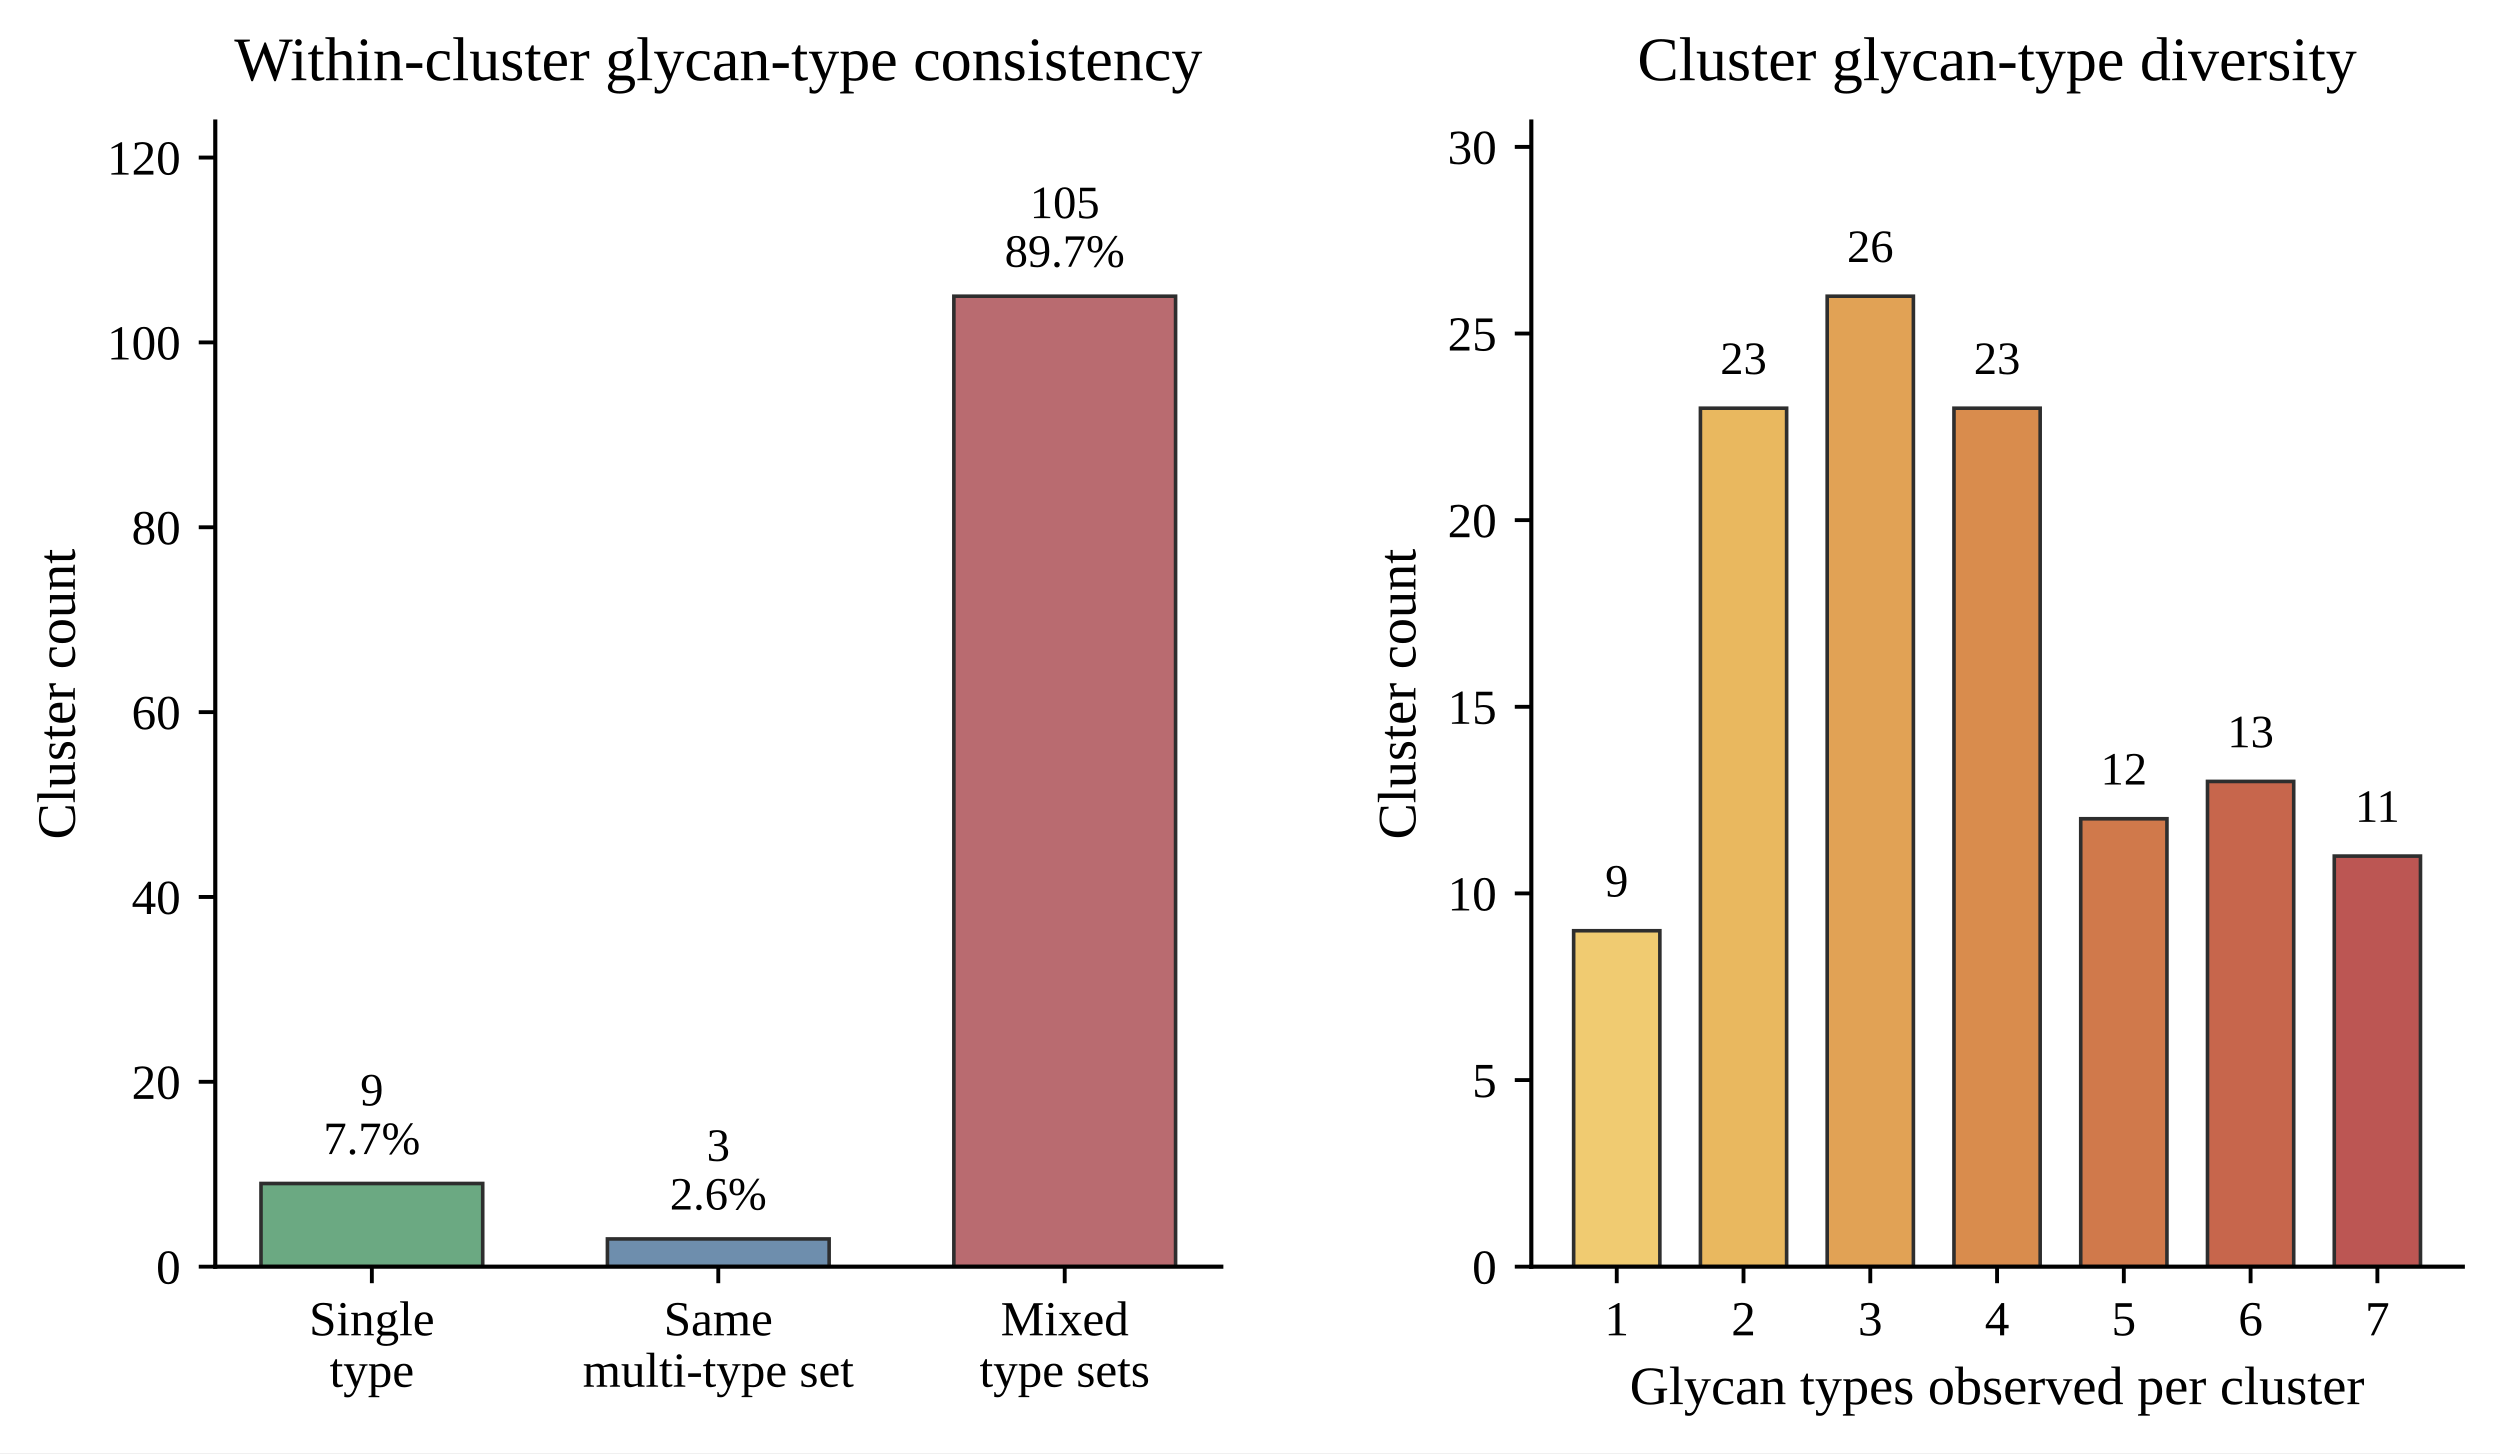
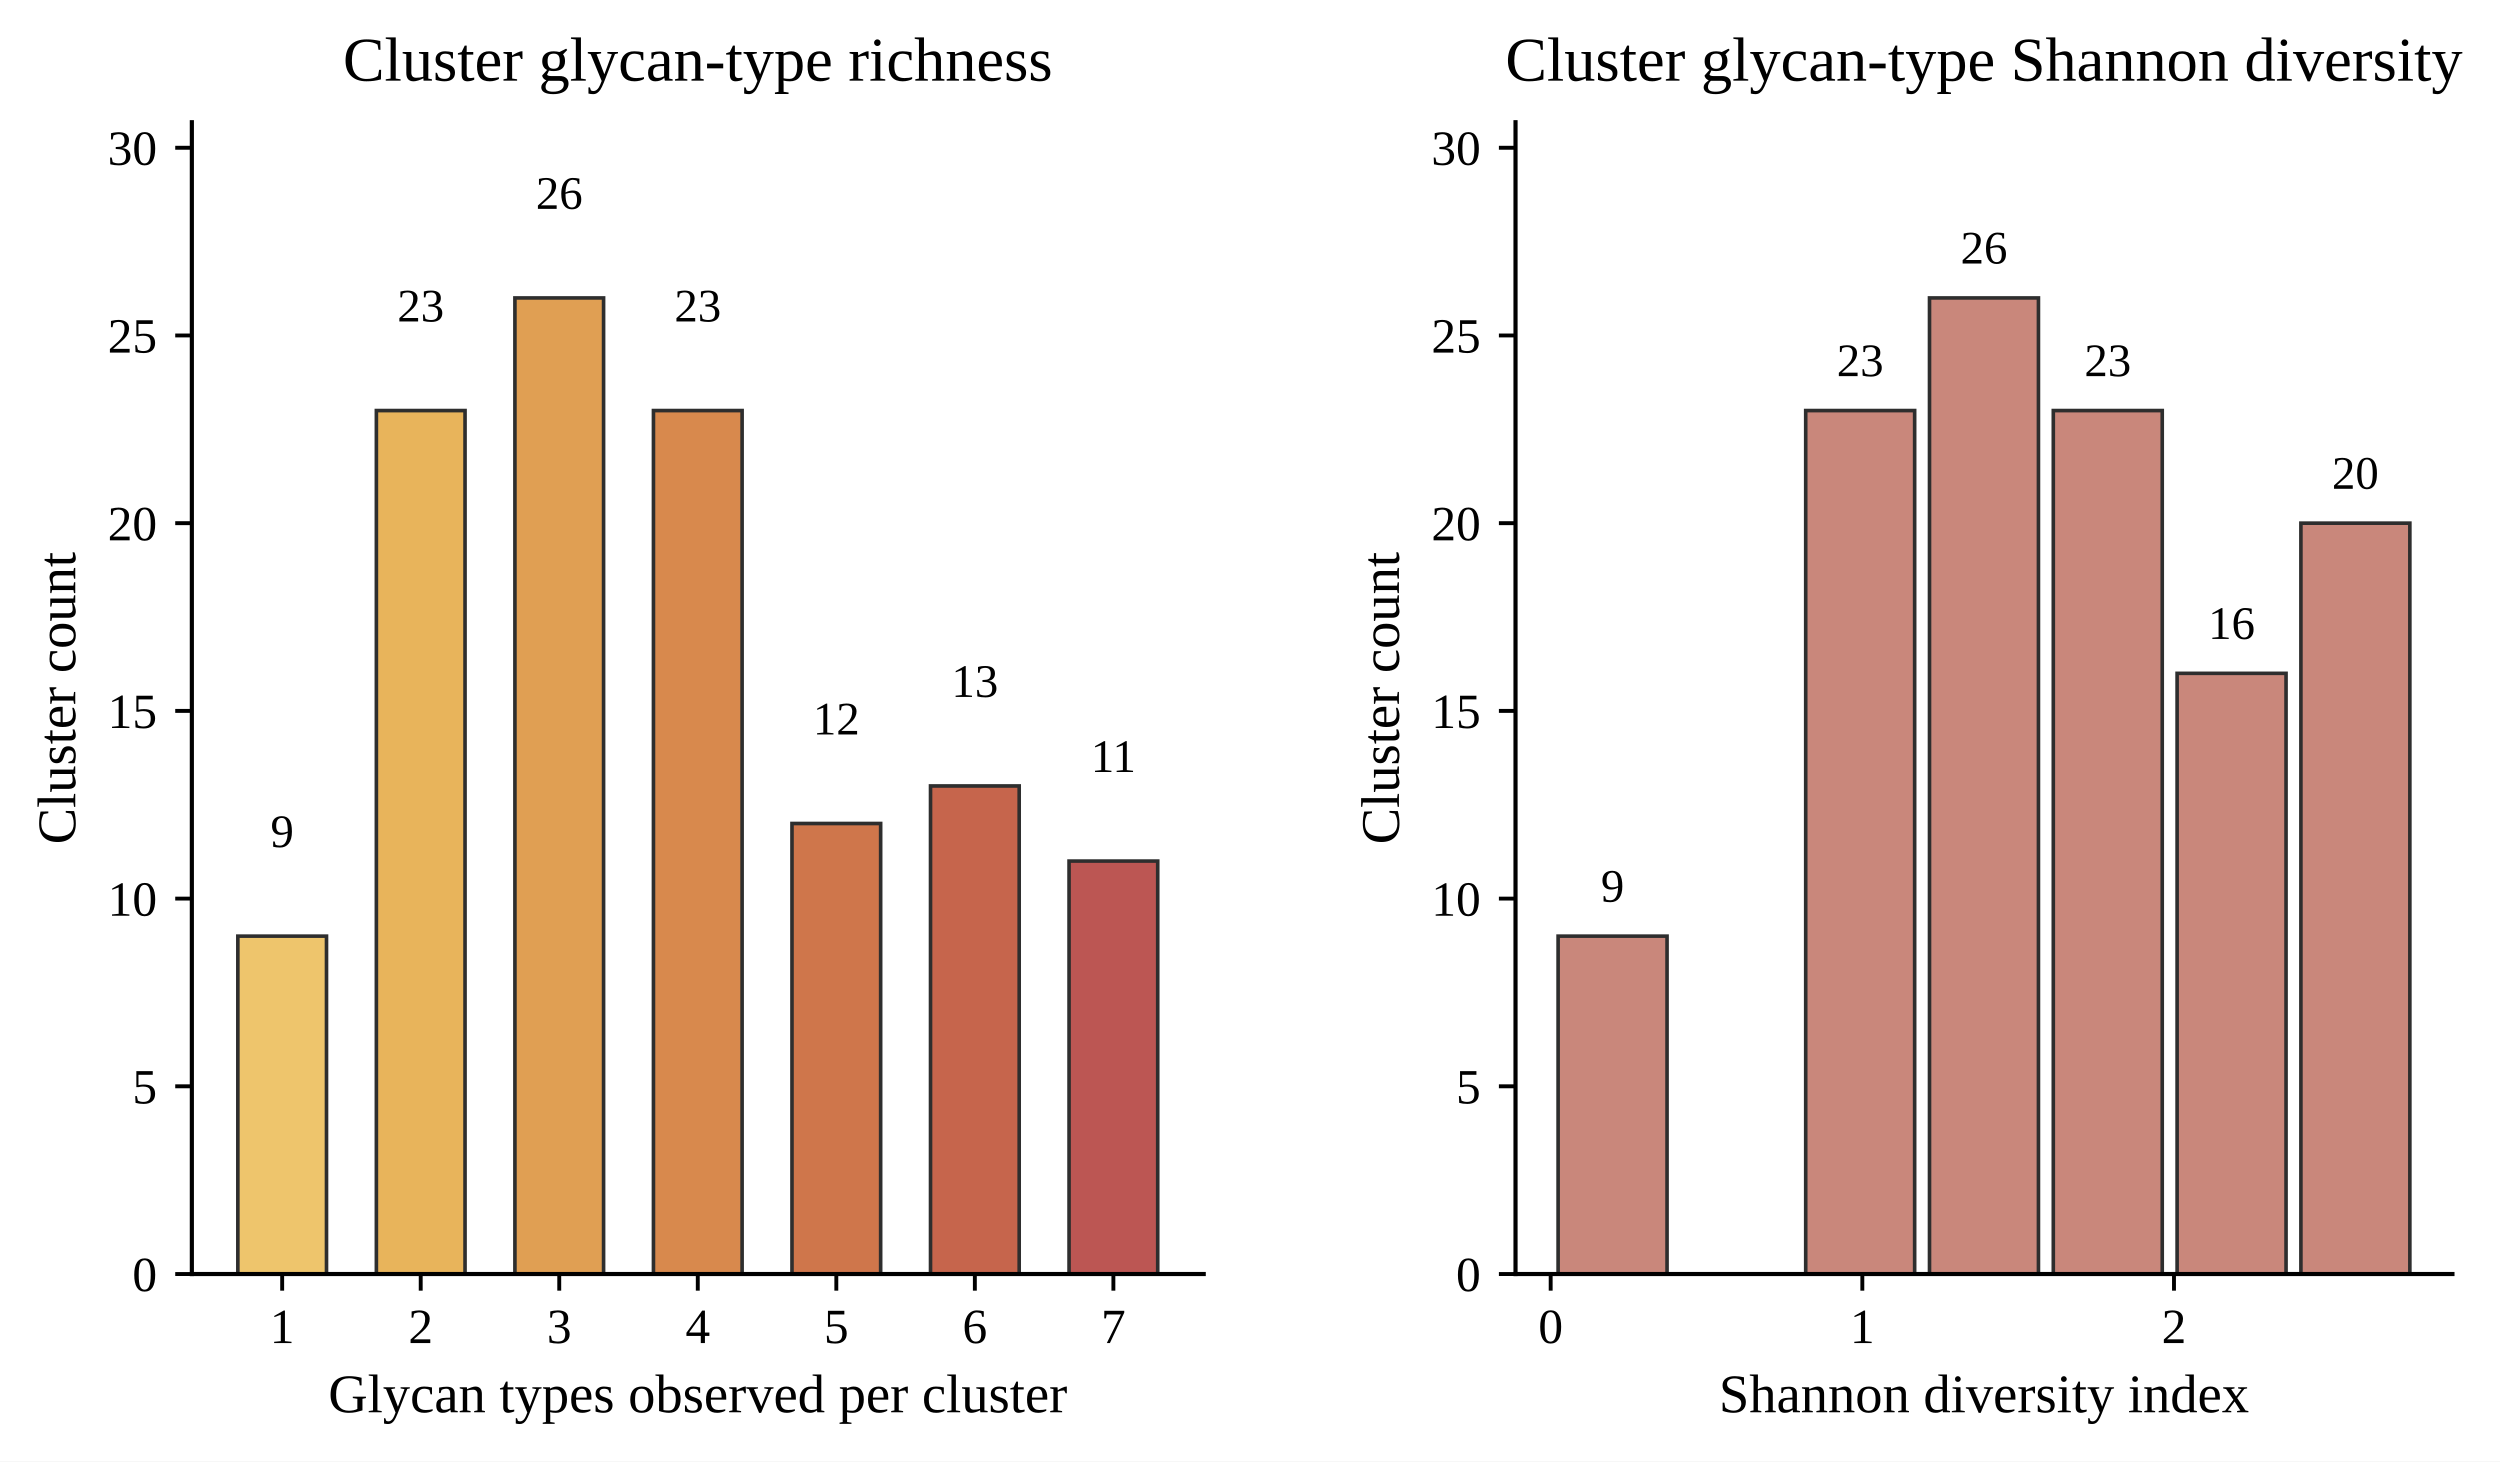
- <svg xmlns="http://www.w3.org/2000/svg" xmlns:xlink="http://www.w3.org/1999/xlink" width="484.127pt" height="281.378pt" viewBox="0 0 484.127 281.378" version="1.1">
+ <svg xmlns="http://www.w3.org/2000/svg" xmlns:xlink="http://www.w3.org/1999/xlink" width="481.335pt" height="281.378pt" viewBox="0 0 481.335 281.378" version="1.1">
  <defs>
    <style type="text/css">*{stroke-linejoin: round; stroke-linecap: butt}</style>
  </defs>
  <g id="figure_1">
    <g id="patch_1">
-       <path d="M 0 281.378  L 484.127 281.378  L 484.127 0  L 0 0  z " style="fill: #ffffff" />
+       <path d="M 0 281.378  L 481.335 281.378  L 481.335 0  L 0 0  z " style="fill: #ffffff" />
    </g>
    <g id="axes_1">
      <g id="patch_2">
-         <path d="M 41.687 245.292  L 236.506 245.292  L 236.506 23.532  L 41.687 23.532  z " style="fill: #ffffff" />
+         <path d="M 36.937 245.292  L 231.756 245.292  L 231.756 23.532  L 36.937 23.532  z " style="fill: #ffffff" />
      </g>
      <g id="patch_3">
-         <path d="M 50.542 245.292  L 93.478 245.292  L 93.478 229.184  L 50.542 229.184  z " clip-path="url(#p1451941c33)" style="fill: #6ba982; stroke: #2e2e2e; stroke-width: 0.7; stroke-linejoin: miter" />
+         <path d="M 45.792 245.292  L 62.863 245.292  L 62.863 180.239  L 45.792 180.239  z " clip-path="url(#p8d132809b5)" style="fill: #eec56c; stroke: #2e2e2e; stroke-width: 0.7; stroke-linejoin: miter" />
      </g>
      <g id="patch_4">
-         <path d="M 117.629 245.292  L 160.564 245.292  L 160.564 239.923  L 117.629 239.923  z " clip-path="url(#p1451941c33)" style="fill: #6e8ead; stroke: #2e2e2e; stroke-width: 0.7; stroke-linejoin: miter" />
+         <path d="M 72.465 245.292  L 89.536 245.292  L 89.536 79.045  L 72.465 79.045  z " clip-path="url(#p8d132809b5)" style="fill: #e8b45b; stroke: #2e2e2e; stroke-width: 0.7; stroke-linejoin: miter" />
      </g>
      <g id="patch_5">
-         <path d="M 184.715 245.292  L 227.651 245.292  L 227.651 57.36  L 184.715 57.36  z " clip-path="url(#p1451941c33)" style="fill: #b96b70; stroke: #2e2e2e; stroke-width: 0.7; stroke-linejoin: miter" />
+         <path d="M 99.138 245.292  L 116.209 245.292  L 116.209 57.36  L 99.138 57.36  z " clip-path="url(#p8d132809b5)" style="fill: #e09f53; stroke: #2e2e2e; stroke-width: 0.7; stroke-linejoin: miter" />
+       </g>
+       <g id="patch_6">
+         <path d="M 125.811 245.292  L 142.882 245.292  L 142.882 79.045  L 125.811 79.045  z " clip-path="url(#p8d132809b5)" style="fill: #d8894d; stroke: #2e2e2e; stroke-width: 0.7; stroke-linejoin: miter" />
+       </g>
+       <g id="patch_7">
+         <path d="M 152.484 245.292  L 169.555 245.292  L 169.555 158.555  L 152.484 158.555  z " clip-path="url(#p8d132809b5)" style="fill: #cf764b; stroke: #2e2e2e; stroke-width: 0.7; stroke-linejoin: miter" />
+       </g>
+       <g id="patch_8">
+         <path d="M 179.157 245.292  L 196.228 245.292  L 196.228 151.326  L 179.157 151.326  z " clip-path="url(#p8d132809b5)" style="fill: #c6654c; stroke: #2e2e2e; stroke-width: 0.7; stroke-linejoin: miter" />
+       </g>
+       <g id="patch_9">
+         <path d="M 205.83 245.292  L 222.901 245.292  L 222.901 165.783  L 205.83 165.783  z " clip-path="url(#p8d132809b5)" style="fill: #bc5653; stroke: #2e2e2e; stroke-width: 0.7; stroke-linejoin: miter" />
      </g>
      <g id="matplotlib.axis_1">
        <g id="xtick_1">
          <g id="line2d_1">
            <defs>
-               <path id="m33ed15c72f" d="M 0 0  L 0 3.2  " style="stroke: #000000; stroke-width: 0.75" />
+               <path id="m7e6aa2aecf" d="M 0 0  L 0 3.2  " style="stroke: #000000; stroke-width: 0.75" />
            </defs>
            <g>
-               <use xlink:href="#m33ed15c72f" x="72.01" y="245.292" style="stroke: #000000; stroke-width: 0.75" />
+               <use xlink:href="#m7e6aa2aecf" x="54.328" y="245.292" style="stroke: #000000; stroke-width: 0.75" />
            </g>
          </g>
          <g id="text_1">
-             <text style="font-size: 9.5px; font-family: 'Times New Roman'" transform="translate(59.8708 258.5891)">Single</text>
-             <text style="font-size: 9.5px; font-family: 'Times New Roman'" transform="translate(63.83185 268.5549)">type</text>
+             <text style="font-size: 9.5px; font-family: 'Times New Roman'; text-anchor: middle" x="54.328" y="258.589" transform="rotate(-0 54.32769 258.5891)">1</text>
          </g>
        </g>
        <g id="xtick_2">
          <g id="line2d_2">
            <g>
-               <use xlink:href="#m33ed15c72f" x="139.096" y="245.292" style="stroke: #000000; stroke-width: 0.75" />
+               <use xlink:href="#m7e6aa2aecf" x="81.001" y="245.292" style="stroke: #000000; stroke-width: 0.75" />
            </g>
          </g>
          <g id="text_2">
-             <text style="font-size: 9.5px; font-family: 'Times New Roman'" transform="translate(128.5433 258.5891)">Same</text>
-             <text style="font-size: 9.5px; font-family: 'Times New Roman'" transform="translate(112.8438 268.537)">multi-type set</text>
+             <text style="font-size: 9.5px; font-family: 'Times New Roman'; text-anchor: middle" x="81.001" y="258.589" transform="rotate(-0 81.00061 258.5891)">2</text>
          </g>
        </g>
        <g id="xtick_3">
          <g id="line2d_3">
            <g>
-               <use xlink:href="#m33ed15c72f" x="206.183" y="245.292" style="stroke: #000000; stroke-width: 0.75" />
+               <use xlink:href="#m7e6aa2aecf" x="107.674" y="245.292" style="stroke: #000000; stroke-width: 0.75" />
            </g>
          </g>
          <g id="text_3">
-             <text style="font-size: 9.5px; font-family: 'Times New Roman'" transform="translate(193.7809 258.5891)">Mixed</text>
-             <text style="font-size: 9.5px; font-family: 'Times New Roman'" transform="translate(189.6915 268.537)">type sets</text>
-           </g>
+             <text style="font-size: 9.5px; font-family: 'Times New Roman'; text-anchor: middle" x="107.674" y="258.589" transform="rotate(-0 107.6735 258.5891)">3</text>
+           </g>
+         </g>
+         <g id="xtick_4">
+           <g id="line2d_4">
+             <g>
+               <use xlink:href="#m7e6aa2aecf" x="134.346" y="245.292" style="stroke: #000000; stroke-width: 0.75" />
+             </g>
+           </g>
+           <g id="text_4">
+             <text style="font-size: 9.5px; font-family: 'Times New Roman'; text-anchor: middle" x="134.346" y="258.589" transform="rotate(-0 134.3464 258.5891)">4</text>
+           </g>
+         </g>
+         <g id="xtick_5">
+           <g id="line2d_5">
+             <g>
+               <use xlink:href="#m7e6aa2aecf" x="161.019" y="245.292" style="stroke: #000000; stroke-width: 0.75" />
+             </g>
+           </g>
+           <g id="text_5">
+             <text style="font-size: 9.5px; font-family: 'Times New Roman'; text-anchor: middle" x="161.019" y="258.589" transform="rotate(-0 161.0194 258.5891)">5</text>
+           </g>
+         </g>
+         <g id="xtick_6">
+           <g id="line2d_6">
+             <g>
+               <use xlink:href="#m7e6aa2aecf" x="187.692" y="245.292" style="stroke: #000000; stroke-width: 0.75" />
+             </g>
+           </g>
+           <g id="text_6">
+             <text style="font-size: 9.5px; font-family: 'Times New Roman'; text-anchor: middle" x="187.692" y="258.589" transform="rotate(-0 187.6923 258.5891)">6</text>
+           </g>
+         </g>
+         <g id="xtick_7">
+           <g id="line2d_7">
+             <g>
+               <use xlink:href="#m7e6aa2aecf" x="214.365" y="245.292" style="stroke: #000000; stroke-width: 0.75" />
+             </g>
+           </g>
+           <g id="text_7">
+             <text style="font-size: 9.5px; font-family: 'Times New Roman'; text-anchor: middle" x="214.365" y="258.589" transform="rotate(-0 214.3652 258.5891)">7</text>
+           </g>
+         </g>
+         <g id="text_8">
+           <text style="font-size: 10.5px; font-family: 'Times New Roman'; text-anchor: middle" x="134.346" y="271.912" transform="rotate(-0 134.3464 271.9121)">Glycan types observed per cluster</text>
        </g>
      </g>
      <g id="matplotlib.axis_2">
        <g id="ytick_1">
-           <g id="line2d_4">
+           <g id="line2d_8">
            <defs>
-               <path id="md61de6d647" d="M 0 0  L -3.2 0  " style="stroke: #000000; stroke-width: 0.75" />
+               <path id="mfdf151ec6a" d="M 0 0  L -3.2 0  " style="stroke: #000000; stroke-width: 0.75" />
            </defs>
            <g>
-               <use xlink:href="#md61de6d647" x="41.687" y="245.292" style="stroke: #000000; stroke-width: 0.75" />
-             </g>
-           </g>
-           <g id="text_4">
-             <text style="font-size: 9.5px; font-family: 'Times New Roman'; text-anchor: end" x="34.987" y="248.591" transform="rotate(-0 34.98695 248.5908)">0</text>
+               <use xlink:href="#mfdf151ec6a" x="36.937" y="245.292" style="stroke: #000000; stroke-width: 0.75" />
+             </g>
+           </g>
+           <g id="text_9">
+             <text style="font-size: 9.5px; font-family: 'Times New Roman'; text-anchor: end" x="30.237" y="248.591" transform="rotate(-0 30.23695 248.5908)">0</text>
          </g>
        </g>
        <g id="ytick_2">
-           <g id="line2d_5">
-             <g>
-               <use xlink:href="#md61de6d647" x="41.687" y="209.496" style="stroke: #000000; stroke-width: 0.75" />
-             </g>
-           </g>
-           <g id="text_5">
-             <text style="font-size: 9.5px; font-family: 'Times New Roman'; text-anchor: end" x="34.987" y="212.794" transform="rotate(-0 34.98695 212.7942)">20</text>
+           <g id="line2d_9">
+             <g>
+               <use xlink:href="#mfdf151ec6a" x="36.937" y="209.152" style="stroke: #000000; stroke-width: 0.75" />
+             </g>
+           </g>
+           <g id="text_10">
+             <text style="font-size: 9.5px; font-family: 'Times New Roman'; text-anchor: end" x="30.237" y="212.45" transform="rotate(-0 30.23695 212.45)">5</text>
          </g>
        </g>
        <g id="ytick_3">
-           <g id="line2d_6">
-             <g>
-               <use xlink:href="#md61de6d647" x="41.687" y="173.699" style="stroke: #000000; stroke-width: 0.75" />
-             </g>
-           </g>
-           <g id="text_6">
-             <text style="font-size: 9.5px; font-family: 'Times New Roman'; text-anchor: end" x="34.987" y="176.998" transform="rotate(-0 34.98695 176.9976)">40</text>
+           <g id="line2d_10">
+             <g>
+               <use xlink:href="#mfdf151ec6a" x="36.937" y="173.011" style="stroke: #000000; stroke-width: 0.75" />
+             </g>
+           </g>
+           <g id="text_11">
+             <text style="font-size: 9.5px; font-family: 'Times New Roman'; text-anchor: end" x="30.237" y="176.309" transform="rotate(-0 30.23695 176.3092)">10</text>
          </g>
        </g>
        <g id="ytick_4">
-           <g id="line2d_7">
-             <g>
-               <use xlink:href="#md61de6d647" x="41.687" y="137.903" style="stroke: #000000; stroke-width: 0.75" />
-             </g>
-           </g>
-           <g id="text_7">
-             <text style="font-size: 9.5px; font-family: 'Times New Roman'; text-anchor: end" x="34.987" y="141.201" transform="rotate(-0 34.98695 141.201)">60</text>
+           <g id="line2d_11">
+             <g>
+               <use xlink:href="#mfdf151ec6a" x="36.937" y="136.87" style="stroke: #000000; stroke-width: 0.75" />
+             </g>
+           </g>
+           <g id="text_12">
+             <text style="font-size: 9.5px; font-family: 'Times New Roman'; text-anchor: end" x="30.237" y="140.168" transform="rotate(-0 30.23695 140.1684)">15</text>
          </g>
        </g>
        <g id="ytick_5">
-           <g id="line2d_8">
-             <g>
-               <use xlink:href="#md61de6d647" x="41.687" y="102.106" style="stroke: #000000; stroke-width: 0.75" />
-             </g>
-           </g>
-           <g id="text_8">
-             <text style="font-size: 9.5px; font-family: 'Times New Roman'; text-anchor: end" x="34.987" y="105.404" transform="rotate(-0 34.98695 105.4043)">80</text>
+           <g id="line2d_12">
+             <g>
+               <use xlink:href="#mfdf151ec6a" x="36.937" y="100.729" style="stroke: #000000; stroke-width: 0.75" />
+             </g>
+           </g>
+           <g id="text_13">
+             <text style="font-size: 9.5px; font-family: 'Times New Roman'; text-anchor: end" x="30.237" y="104.028" transform="rotate(-0 30.23695 104.0275)">20</text>
          </g>
        </g>
        <g id="ytick_6">
-           <g id="line2d_9">
-             <g>
-               <use xlink:href="#md61de6d647" x="41.687" y="66.309" style="stroke: #000000; stroke-width: 0.75" />
-             </g>
-           </g>
-           <g id="text_9">
-             <text style="font-size: 9.5px; font-family: 'Times New Roman'; text-anchor: end" x="34.987" y="69.608" transform="rotate(-0 34.98695 69.60773)">100</text>
+           <g id="line2d_13">
+             <g>
+               <use xlink:href="#mfdf151ec6a" x="36.937" y="64.588" style="stroke: #000000; stroke-width: 0.75" />
+             </g>
+           </g>
+           <g id="text_14">
+             <text style="font-size: 9.5px; font-family: 'Times New Roman'; text-anchor: end" x="30.237" y="67.887" transform="rotate(-0 30.23695 67.88674)">25</text>
          </g>
        </g>
        <g id="ytick_7">
-           <g id="line2d_10">
-             <g>
-               <use xlink:href="#md61de6d647" x="41.687" y="30.513" style="stroke: #000000; stroke-width: 0.75" />
-             </g>
-           </g>
-           <g id="text_10">
-             <text style="font-size: 9.5px; font-family: 'Times New Roman'; text-anchor: end" x="34.987" y="33.811" transform="rotate(-0 34.98695 33.81112)">120</text>
-           </g>
-         </g>
-         <g id="text_11">
+           <g id="line2d_14">
+             <g>
+               <use xlink:href="#mfdf151ec6a" x="36.937" y="28.448" style="stroke: #000000; stroke-width: 0.75" />
+             </g>
+           </g>
+           <g id="text_15">
+             <text style="font-size: 9.5px; font-family: 'Times New Roman'; text-anchor: end" x="30.237" y="31.746" transform="rotate(-0 30.23695 31.74593)">30</text>
+           </g>
+         </g>
+         <g id="text_16">
          <text style="font-size: 10.5px; font-family: 'Times New Roman'; text-anchor: middle" x="14.491" y="134.412" transform="rotate(-90 14.49094 134.4125)">Cluster count</text>
        </g>
      </g>
-       <g id="patch_6">
-         <path d="M 41.687 245.292  L 41.687 23.532  " style="fill: none; stroke: #000000; stroke-width: 0.8; stroke-linejoin: miter; stroke-linecap: square" />
-       </g>
-       <g id="patch_7">
-         <path d="M 41.687 245.292  L 236.506 245.292  " style="fill: none; stroke: #000000; stroke-width: 0.8; stroke-linejoin: miter; stroke-linecap: square" />
-       </g>
-       <g id="text_12">
-         <text style="font-size: 9px; font-family: 'Times New Roman'" transform="translate(69.76001 214.0651)">9</text>
-         <text style="font-size: 9px; font-family: 'Times New Roman'" transform="translate(62.63666 223.4895)">7.7%</text>
-       </g>
-       <g id="text_13">
-         <text style="font-size: 9px; font-family: 'Times New Roman'" transform="translate(136.8464 224.8041)">3</text>
-         <text style="font-size: 9px; font-family: 'Times New Roman'" transform="translate(129.7231 234.2285)">2.6%</text>
-       </g>
-       <g id="text_14">
-         <text style="font-size: 9px; font-family: 'Times New Roman'" transform="translate(199.4329 42.24135)">105</text>
-         <text style="font-size: 9px; font-family: 'Times New Roman'" transform="translate(194.5595 51.66576)">89.7%</text>
-       </g>
-       <g id="text_15">
-         <text style="font-size: 12px; font-family: 'Times New Roman'; text-anchor: middle" x="139.096" y="15.533" transform="rotate(-0 139.0964 15.5325)">Within-cluster glycan-type consistency</text>
+       <g id="patch_10">
+         <path d="M 36.937 245.292  L 36.937 23.532  " style="fill: none; stroke: #000000; stroke-width: 0.8; stroke-linejoin: miter; stroke-linecap: square" />
+       </g>
+       <g id="patch_11">
+         <path d="M 36.937 245.292  L 231.756 245.292  " style="fill: none; stroke: #000000; stroke-width: 0.8; stroke-linejoin: miter; stroke-linecap: square" />
+       </g>
+       <g id="text_17">
+         <text style="font-size: 9px; font-family: 'Times New Roman'; text-anchor: middle" x="54.328" y="163.091" transform="rotate(-0 54.32769 163.0914)">9</text>
+       </g>
+       <g id="text_18">
+         <text style="font-size: 9px; font-family: 'Times New Roman'; text-anchor: middle" x="81.001" y="61.897" transform="rotate(-0 81.00061 61.89712)">23</text>
+       </g>
+       <g id="text_19">
+         <text style="font-size: 9px; font-family: 'Times New Roman'; text-anchor: middle" x="107.674" y="40.213" transform="rotate(-0 107.6735 40.21263)">26</text>
+       </g>
+       <g id="text_20">
+         <text style="font-size: 9px; font-family: 'Times New Roman'; text-anchor: middle" x="134.346" y="61.897" transform="rotate(-0 134.3464 61.89712)">23</text>
+       </g>
+       <g id="text_21">
+         <text style="font-size: 9px; font-family: 'Times New Roman'; text-anchor: middle" x="161.019" y="141.407" transform="rotate(-0 161.0194 141.4069)">12</text>
+       </g>
+       <g id="text_22">
+         <text style="font-size: 9px; font-family: 'Times New Roman'; text-anchor: middle" x="187.692" y="134.179" transform="rotate(-0 187.6923 134.1787)">13</text>
+       </g>
+       <g id="text_23">
+         <text style="font-size: 9px; font-family: 'Times New Roman'; text-anchor: middle" x="214.365" y="148.635" transform="rotate(-0 214.3652 148.6351)">11</text>
+       </g>
+       <g id="text_24">
+         <text style="font-size: 12px; font-family: 'Times New Roman'; text-anchor: middle" x="134.346" y="15.533" transform="rotate(-0 134.3464 15.5325)">Cluster glycan-type richness</text>
      </g>
    </g>
    <g id="axes_2">
-       <g id="patch_8">
-         <path d="M 296.539 245.292  L 476.927 245.292  L 476.927 23.532  L 296.539 23.532  z " style="fill: #ffffff" />
-       </g>
-       <g id="patch_9">
-         <path d="M 304.738 245.292  L 321.432 245.292  L 321.432 180.239  L 304.738 180.239  z " clip-path="url(#p303328f047)" style="fill: #f0cb71; stroke: #2e2e2e; stroke-width: 0.7; stroke-linejoin: miter" />
-       </g>
-       <g id="patch_10">
-         <path d="M 329.288 245.292  L 345.981 245.292  L 345.981 79.045  L 329.288 79.045  z " clip-path="url(#p303328f047)" style="fill: #e9b85f; stroke: #2e2e2e; stroke-width: 0.7; stroke-linejoin: miter" />
-       </g>
-       <g id="patch_11">
-         <path d="M 353.837 245.292  L 370.53 245.292  L 370.53 57.36  L 353.837 57.36  z " clip-path="url(#p303328f047)" style="fill: #e1a255; stroke: #2e2e2e; stroke-width: 0.7; stroke-linejoin: miter" />
-       </g>
      <g id="patch_12">
-         <path d="M 378.386 245.292  L 395.08 245.292  L 395.08 79.045  L 378.386 79.045  z " clip-path="url(#p303328f047)" style="fill: #d98c4d; stroke: #2e2e2e; stroke-width: 0.7; stroke-linejoin: miter" />
+         <path d="M 291.789 245.292  L 472.177 245.292  L 472.177 23.532  L 291.789 23.532  z " style="fill: #ffffff" />
      </g>
      <g id="patch_13">
-         <path d="M 402.935 245.292  L 419.629 245.292  L 419.629 158.555  L 402.935 158.555  z " clip-path="url(#p303328f047)" style="fill: #d0794b; stroke: #2e2e2e; stroke-width: 0.7; stroke-linejoin: miter" />
+         <path d="M 299.988 245.292  L 320.964 245.292  L 320.964 180.239  L 299.988 180.239  z " clip-path="url(#p49df7117b6)" style="fill: #c9877b; stroke: #2e2e2e; stroke-width: 0.7; stroke-linejoin: miter" />
      </g>
      <g id="patch_14">
-         <path d="M 427.485 245.292  L 444.178 245.292  L 444.178 151.326  L 427.485 151.326  z " clip-path="url(#p303328f047)" style="fill: #c7664c; stroke: #2e2e2e; stroke-width: 0.7; stroke-linejoin: miter" />
+         <path d="M 323.824 245.292  L 344.799 245.292  L 344.799 245.292  L 323.824 245.292  z " clip-path="url(#p49df7117b6)" style="fill: #c9877b; stroke: #2e2e2e; stroke-width: 0.7; stroke-linejoin: miter" />
      </g>
      <g id="patch_15">
-         <path d="M 452.034 245.292  L 468.728 245.292  L 468.728 165.783  L 452.034 165.783  z " clip-path="url(#p303328f047)" style="fill: #bc5653; stroke: #2e2e2e; stroke-width: 0.7; stroke-linejoin: miter" />
+         <path d="M 347.66 245.292  L 368.635 245.292  L 368.635 79.045  L 347.66 79.045  z " clip-path="url(#p49df7117b6)" style="fill: #c9877b; stroke: #2e2e2e; stroke-width: 0.7; stroke-linejoin: miter" />
+       </g>
+       <g id="patch_16">
+         <path d="M 371.495 245.292  L 392.471 245.292  L 392.471 57.36  L 371.495 57.36  z " clip-path="url(#p49df7117b6)" style="fill: #c9877b; stroke: #2e2e2e; stroke-width: 0.7; stroke-linejoin: miter" />
+       </g>
+       <g id="patch_17">
+         <path d="M 395.331 245.292  L 416.306 245.292  L 416.306 79.045  L 395.331 79.045  z " clip-path="url(#p49df7117b6)" style="fill: #c9877b; stroke: #2e2e2e; stroke-width: 0.7; stroke-linejoin: miter" />
+       </g>
+       <g id="patch_18">
+         <path d="M 419.167 245.292  L 440.142 245.292  L 440.142 129.642  L 419.167 129.642  z " clip-path="url(#p49df7117b6)" style="fill: #c9877b; stroke: #2e2e2e; stroke-width: 0.7; stroke-linejoin: miter" />
+       </g>
+       <g id="patch_19">
+         <path d="M 443.002 245.292  L 463.978 245.292  L 463.978 100.729  L 443.002 100.729  z " clip-path="url(#p49df7117b6)" style="fill: #c9877b; stroke: #2e2e2e; stroke-width: 0.7; stroke-linejoin: miter" />
      </g>
      <g id="matplotlib.axis_3">
-         <g id="xtick_4">
-           <g id="line2d_11">
-             <g>
-               <use xlink:href="#m33ed15c72f" x="313.085" y="245.292" style="stroke: #000000; stroke-width: 0.75" />
-             </g>
-           </g>
-           <g id="text_16">
-             <text style="font-size: 9.5px; font-family: 'Times New Roman'; text-anchor: middle" x="313.085" y="258.589" transform="rotate(-0 313.0852 258.5891)">1</text>
-           </g>
-         </g>
-         <g id="xtick_5">
-           <g id="line2d_12">
-             <g>
-               <use xlink:href="#m33ed15c72f" x="337.634" y="245.292" style="stroke: #000000; stroke-width: 0.75" />
-             </g>
-           </g>
-           <g id="text_17">
-             <text style="font-size: 9.5px; font-family: 'Times New Roman'; text-anchor: middle" x="337.634" y="258.589" transform="rotate(-0 337.6345 258.5891)">2</text>
-           </g>
-         </g>
-         <g id="xtick_6">
-           <g id="line2d_13">
-             <g>
-               <use xlink:href="#m33ed15c72f" x="362.184" y="245.292" style="stroke: #000000; stroke-width: 0.75" />
-             </g>
-           </g>
-           <g id="text_18">
-             <text style="font-size: 9.5px; font-family: 'Times New Roman'; text-anchor: middle" x="362.184" y="258.589" transform="rotate(-0 362.1837 258.5891)">3</text>
-           </g>
-         </g>
-         <g id="xtick_7">
-           <g id="line2d_14">
-             <g>
-               <use xlink:href="#m33ed15c72f" x="386.733" y="245.292" style="stroke: #000000; stroke-width: 0.75" />
-             </g>
-           </g>
-           <g id="text_19">
-             <text style="font-size: 9.5px; font-family: 'Times New Roman'; text-anchor: middle" x="386.733" y="258.589" transform="rotate(-0 386.733 258.5891)">4</text>
-           </g>
-         </g>
        <g id="xtick_8">
          <g id="line2d_15">
            <g>
-               <use xlink:href="#m33ed15c72f" x="411.282" y="245.292" style="stroke: #000000; stroke-width: 0.75" />
-             </g>
-           </g>
-           <g id="text_20">
-             <text style="font-size: 9.5px; font-family: 'Times New Roman'; text-anchor: middle" x="411.282" y="258.589" transform="rotate(-0 411.2822 258.5891)">5</text>
+               <use xlink:href="#m7e6aa2aecf" x="298.558" y="245.292" style="stroke: #000000; stroke-width: 0.75" />
+             </g>
+           </g>
+           <g id="text_25">
+             <text style="font-size: 9.5px; font-family: 'Times New Roman'; text-anchor: middle" x="298.558" y="258.589" transform="rotate(-0 298.5583 258.5891)">0</text>
          </g>
        </g>
        <g id="xtick_9">
          <g id="line2d_16">
            <g>
-               <use xlink:href="#m33ed15c72f" x="435.831" y="245.292" style="stroke: #000000; stroke-width: 0.75" />
-             </g>
-           </g>
-           <g id="text_21">
-             <text style="font-size: 9.5px; font-family: 'Times New Roman'; text-anchor: middle" x="435.831" y="258.589" transform="rotate(-0 435.8315 258.5891)">6</text>
+               <use xlink:href="#m7e6aa2aecf" x="358.562" y="245.292" style="stroke: #000000; stroke-width: 0.75" />
+             </g>
+           </g>
+           <g id="text_26">
+             <text style="font-size: 9.5px; font-family: 'Times New Roman'; text-anchor: middle" x="358.562" y="258.589" transform="rotate(-0 358.5623 258.5891)">1</text>
          </g>
        </g>
        <g id="xtick_10">
          <g id="line2d_17">
            <g>
-               <use xlink:href="#m33ed15c72f" x="460.381" y="245.292" style="stroke: #000000; stroke-width: 0.75" />
-             </g>
-           </g>
-           <g id="text_22">
-             <text style="font-size: 9.5px; font-family: 'Times New Roman'; text-anchor: middle" x="460.381" y="258.589" transform="rotate(-0 460.3808 258.5891)">7</text>
-           </g>
-         </g>
-         <g id="text_23">
-           <text style="font-size: 10.5px; font-family: 'Times New Roman'; text-anchor: middle" x="386.733" y="271.912" transform="rotate(-0 386.733 271.9121)">Glycan types observed per cluster</text>
+               <use xlink:href="#m7e6aa2aecf" x="418.566" y="245.292" style="stroke: #000000; stroke-width: 0.75" />
+             </g>
+           </g>
+           <g id="text_27">
+             <text style="font-size: 9.5px; font-family: 'Times New Roman'; text-anchor: middle" x="418.566" y="258.589" transform="rotate(-0 418.5662 258.5891)">2</text>
+           </g>
+         </g>
+         <g id="text_28">
+           <text style="font-size: 10.5px; font-family: 'Times New Roman'; text-anchor: middle" x="381.983" y="271.912" transform="rotate(-0 381.983 271.9121)">Shannon diversity index</text>
        </g>
      </g>
      <g id="matplotlib.axis_4">
        <g id="ytick_8">
          <g id="line2d_18">
            <g>
-               <use xlink:href="#md61de6d647" x="296.539" y="245.292" style="stroke: #000000; stroke-width: 0.75" />
-             </g>
-           </g>
-           <g id="text_24">
-             <text style="font-size: 9.5px; font-family: 'Times New Roman'; text-anchor: end" x="289.839" y="248.591" transform="rotate(-0 289.839 248.5908)">0</text>
+               <use xlink:href="#mfdf151ec6a" x="291.789" y="245.292" style="stroke: #000000; stroke-width: 0.75" />
+             </g>
+           </g>
+           <g id="text_29">
+             <text style="font-size: 9.5px; font-family: 'Times New Roman'; text-anchor: end" x="285.089" y="248.591" transform="rotate(-0 285.089 248.5908)">0</text>
          </g>
        </g>
        <g id="ytick_9">
          <g id="line2d_19">
            <g>
-               <use xlink:href="#md61de6d647" x="296.539" y="209.152" style="stroke: #000000; stroke-width: 0.75" />
-             </g>
-           </g>
-           <g id="text_25">
-             <text style="font-size: 9.5px; font-family: 'Times New Roman'; text-anchor: end" x="289.839" y="212.45" transform="rotate(-0 289.839 212.45)">5</text>
+               <use xlink:href="#mfdf151ec6a" x="291.789" y="209.152" style="stroke: #000000; stroke-width: 0.75" />
+             </g>
+           </g>
+           <g id="text_30">
+             <text style="font-size: 9.5px; font-family: 'Times New Roman'; text-anchor: end" x="285.089" y="212.45" transform="rotate(-0 285.089 212.45)">5</text>
          </g>
        </g>
        <g id="ytick_10">
          <g id="line2d_20">
            <g>
-               <use xlink:href="#md61de6d647" x="296.539" y="173.011" style="stroke: #000000; stroke-width: 0.75" />
-             </g>
-           </g>
-           <g id="text_26">
-             <text style="font-size: 9.5px; font-family: 'Times New Roman'; text-anchor: end" x="289.839" y="176.309" transform="rotate(-0 289.839 176.3092)">10</text>
+               <use xlink:href="#mfdf151ec6a" x="291.789" y="173.011" style="stroke: #000000; stroke-width: 0.75" />
+             </g>
+           </g>
+           <g id="text_31">
+             <text style="font-size: 9.5px; font-family: 'Times New Roman'; text-anchor: end" x="285.089" y="176.309" transform="rotate(-0 285.089 176.3092)">10</text>
          </g>
        </g>
        <g id="ytick_11">
          <g id="line2d_21">
            <g>
-               <use xlink:href="#md61de6d647" x="296.539" y="136.87" style="stroke: #000000; stroke-width: 0.75" />
-             </g>
-           </g>
-           <g id="text_27">
-             <text style="font-size: 9.5px; font-family: 'Times New Roman'; text-anchor: end" x="289.839" y="140.168" transform="rotate(-0 289.839 140.1684)">15</text>
+               <use xlink:href="#mfdf151ec6a" x="291.789" y="136.87" style="stroke: #000000; stroke-width: 0.75" />
+             </g>
+           </g>
+           <g id="text_32">
+             <text style="font-size: 9.5px; font-family: 'Times New Roman'; text-anchor: end" x="285.089" y="140.168" transform="rotate(-0 285.089 140.1684)">15</text>
          </g>
        </g>
        <g id="ytick_12">
          <g id="line2d_22">
            <g>
-               <use xlink:href="#md61de6d647" x="296.539" y="100.729" style="stroke: #000000; stroke-width: 0.75" />
-             </g>
-           </g>
-           <g id="text_28">
-             <text style="font-size: 9.5px; font-family: 'Times New Roman'; text-anchor: end" x="289.839" y="104.028" transform="rotate(-0 289.839 104.0275)">20</text>
+               <use xlink:href="#mfdf151ec6a" x="291.789" y="100.729" style="stroke: #000000; stroke-width: 0.75" />
+             </g>
+           </g>
+           <g id="text_33">
+             <text style="font-size: 9.5px; font-family: 'Times New Roman'; text-anchor: end" x="285.089" y="104.028" transform="rotate(-0 285.089 104.0275)">20</text>
          </g>
        </g>
        <g id="ytick_13">
          <g id="line2d_23">
            <g>
-               <use xlink:href="#md61de6d647" x="296.539" y="64.588" style="stroke: #000000; stroke-width: 0.75" />
-             </g>
-           </g>
-           <g id="text_29">
-             <text style="font-size: 9.5px; font-family: 'Times New Roman'; text-anchor: end" x="289.839" y="67.887" transform="rotate(-0 289.839 67.88674)">25</text>
+               <use xlink:href="#mfdf151ec6a" x="291.789" y="64.588" style="stroke: #000000; stroke-width: 0.75" />
+             </g>
+           </g>
+           <g id="text_34">
+             <text style="font-size: 9.5px; font-family: 'Times New Roman'; text-anchor: end" x="285.089" y="67.887" transform="rotate(-0 285.089 67.88674)">25</text>
          </g>
        </g>
        <g id="ytick_14">
          <g id="line2d_24">
            <g>
-               <use xlink:href="#md61de6d647" x="296.539" y="28.448" style="stroke: #000000; stroke-width: 0.75" />
-             </g>
-           </g>
-           <g id="text_30">
-             <text style="font-size: 9.5px; font-family: 'Times New Roman'; text-anchor: end" x="289.839" y="31.746" transform="rotate(-0 289.839 31.74593)">30</text>
-           </g>
-         </g>
-         <g id="text_31">
-           <text style="font-size: 10.5px; font-family: 'Times New Roman'; text-anchor: middle" x="274.093" y="134.412" transform="rotate(-90 274.093 134.4125)">Cluster count</text>
-         </g>
-       </g>
-       <g id="patch_16">
-         <path d="M 296.539 245.292  L 296.539 23.532  " style="fill: none; stroke: #000000; stroke-width: 0.8; stroke-linejoin: miter; stroke-linecap: square" />
-       </g>
-       <g id="patch_17">
-         <path d="M 296.539 245.292  L 476.927 245.292  " style="fill: none; stroke: #000000; stroke-width: 0.8; stroke-linejoin: miter; stroke-linecap: square" />
-       </g>
-       <g id="text_32">
-         <text style="font-size: 9px; font-family: 'Times New Roman'; text-anchor: middle" x="313.085" y="173.616" transform="rotate(-0 313.0852 173.6156)">9</text>
-       </g>
-       <g id="text_33">
-         <text style="font-size: 9px; font-family: 'Times New Roman'; text-anchor: middle" x="337.634" y="72.421" transform="rotate(-0 337.6345 72.42132)">23</text>
-       </g>
-       <g id="text_34">
-         <text style="font-size: 9px; font-family: 'Times New Roman'; text-anchor: middle" x="362.184" y="50.737" transform="rotate(-0 362.1837 50.73683)">26</text>
-       </g>
-       <g id="text_35">
-         <text style="font-size: 9px; font-family: 'Times New Roman'; text-anchor: middle" x="386.733" y="72.421" transform="rotate(-0 386.733 72.42132)">23</text>
-       </g>
-       <g id="text_36">
-         <text style="font-size: 9px; font-family: 'Times New Roman'; text-anchor: middle" x="411.282" y="151.931" transform="rotate(-0 411.2822 151.9311)">12</text>
+               <use xlink:href="#mfdf151ec6a" x="291.789" y="28.448" style="stroke: #000000; stroke-width: 0.75" />
+             </g>
+           </g>
+           <g id="text_35">
+             <text style="font-size: 9.5px; font-family: 'Times New Roman'; text-anchor: end" x="285.089" y="31.746" transform="rotate(-0 285.089 31.74593)">30</text>
+           </g>
+         </g>
+         <g id="text_36">
+           <text style="font-size: 10.5px; font-family: 'Times New Roman'; text-anchor: middle" x="269.343" y="134.412" transform="rotate(-90 269.343 134.4125)">Cluster count</text>
+         </g>
+       </g>
+       <g id="patch_20">
+         <path d="M 291.789 245.292  L 291.789 23.532  " style="fill: none; stroke: #000000; stroke-width: 0.8; stroke-linejoin: miter; stroke-linecap: square" />
+       </g>
+       <g id="patch_21">
+         <path d="M 291.789 245.292  L 472.177 245.292  " style="fill: none; stroke: #000000; stroke-width: 0.8; stroke-linejoin: miter; stroke-linecap: square" />
      </g>
      <g id="text_37">
-         <text style="font-size: 9px; font-family: 'Times New Roman'; text-anchor: middle" x="435.831" y="144.703" transform="rotate(-0 435.8315 144.7029)">13</text>
+         <text style="font-size: 9px; font-family: 'Times New Roman'; text-anchor: middle" x="310.476" y="173.616" transform="rotate(-0 310.4761 173.6156)">9</text>
      </g>
      <g id="text_38">
-         <text style="font-size: 9px; font-family: 'Times New Roman'; text-anchor: middle" x="460.381" y="159.159" transform="rotate(-0 460.3808 159.1593)">11</text>
+         <text style="font-size: 9px; font-family: 'Times New Roman'; text-anchor: middle" x="358.147" y="72.421" transform="rotate(-0 358.1474 72.42132)">23</text>
      </g>
      <g id="text_39">
-         <text style="font-size: 12px; font-family: 'Times New Roman'; text-anchor: middle" x="386.733" y="15.533" transform="rotate(-0 386.733 15.5325)">Cluster glycan-type diversity</text>
+         <text style="font-size: 9px; font-family: 'Times New Roman'; text-anchor: middle" x="381.983" y="50.737" transform="rotate(-0 381.983 50.73683)">26</text>
+       </g>
+       <g id="text_40">
+         <text style="font-size: 9px; font-family: 'Times New Roman'; text-anchor: middle" x="405.819" y="72.421" transform="rotate(-0 405.8186 72.42132)">23</text>
+       </g>
+       <g id="text_41">
+         <text style="font-size: 9px; font-family: 'Times New Roman'; text-anchor: middle" x="429.654" y="123.018" transform="rotate(-0 429.6542 123.0185)">16</text>
+       </g>
+       <g id="text_42">
+         <text style="font-size: 9px; font-family: 'Times New Roman'; text-anchor: middle" x="453.49" y="94.106" transform="rotate(-0 453.4898 94.10581)">20</text>
+       </g>
+       <g id="text_43">
+         <text style="font-size: 12px; font-family: 'Times New Roman'; text-anchor: middle" x="381.983" y="15.533" transform="rotate(-0 381.983 15.5325)">Cluster glycan-type Shannon diversity</text>
      </g>
    </g>
  </g>
  <defs>
-     <clipPath id="p1451941c33">
-       <rect x="41.687" y="23.532" width="194.819" height="221.76" />
+     <clipPath id="p8d132809b5">
+       <rect x="36.937" y="23.532" width="194.819" height="221.76" />
    </clipPath>
-     <clipPath id="p303328f047">
-       <rect x="296.539" y="23.532" width="180.388" height="221.76" />
+     <clipPath id="p49df7117b6">
+       <rect x="291.789" y="23.532" width="180.388" height="221.76" />
    </clipPath>
  </defs>
</svg>
